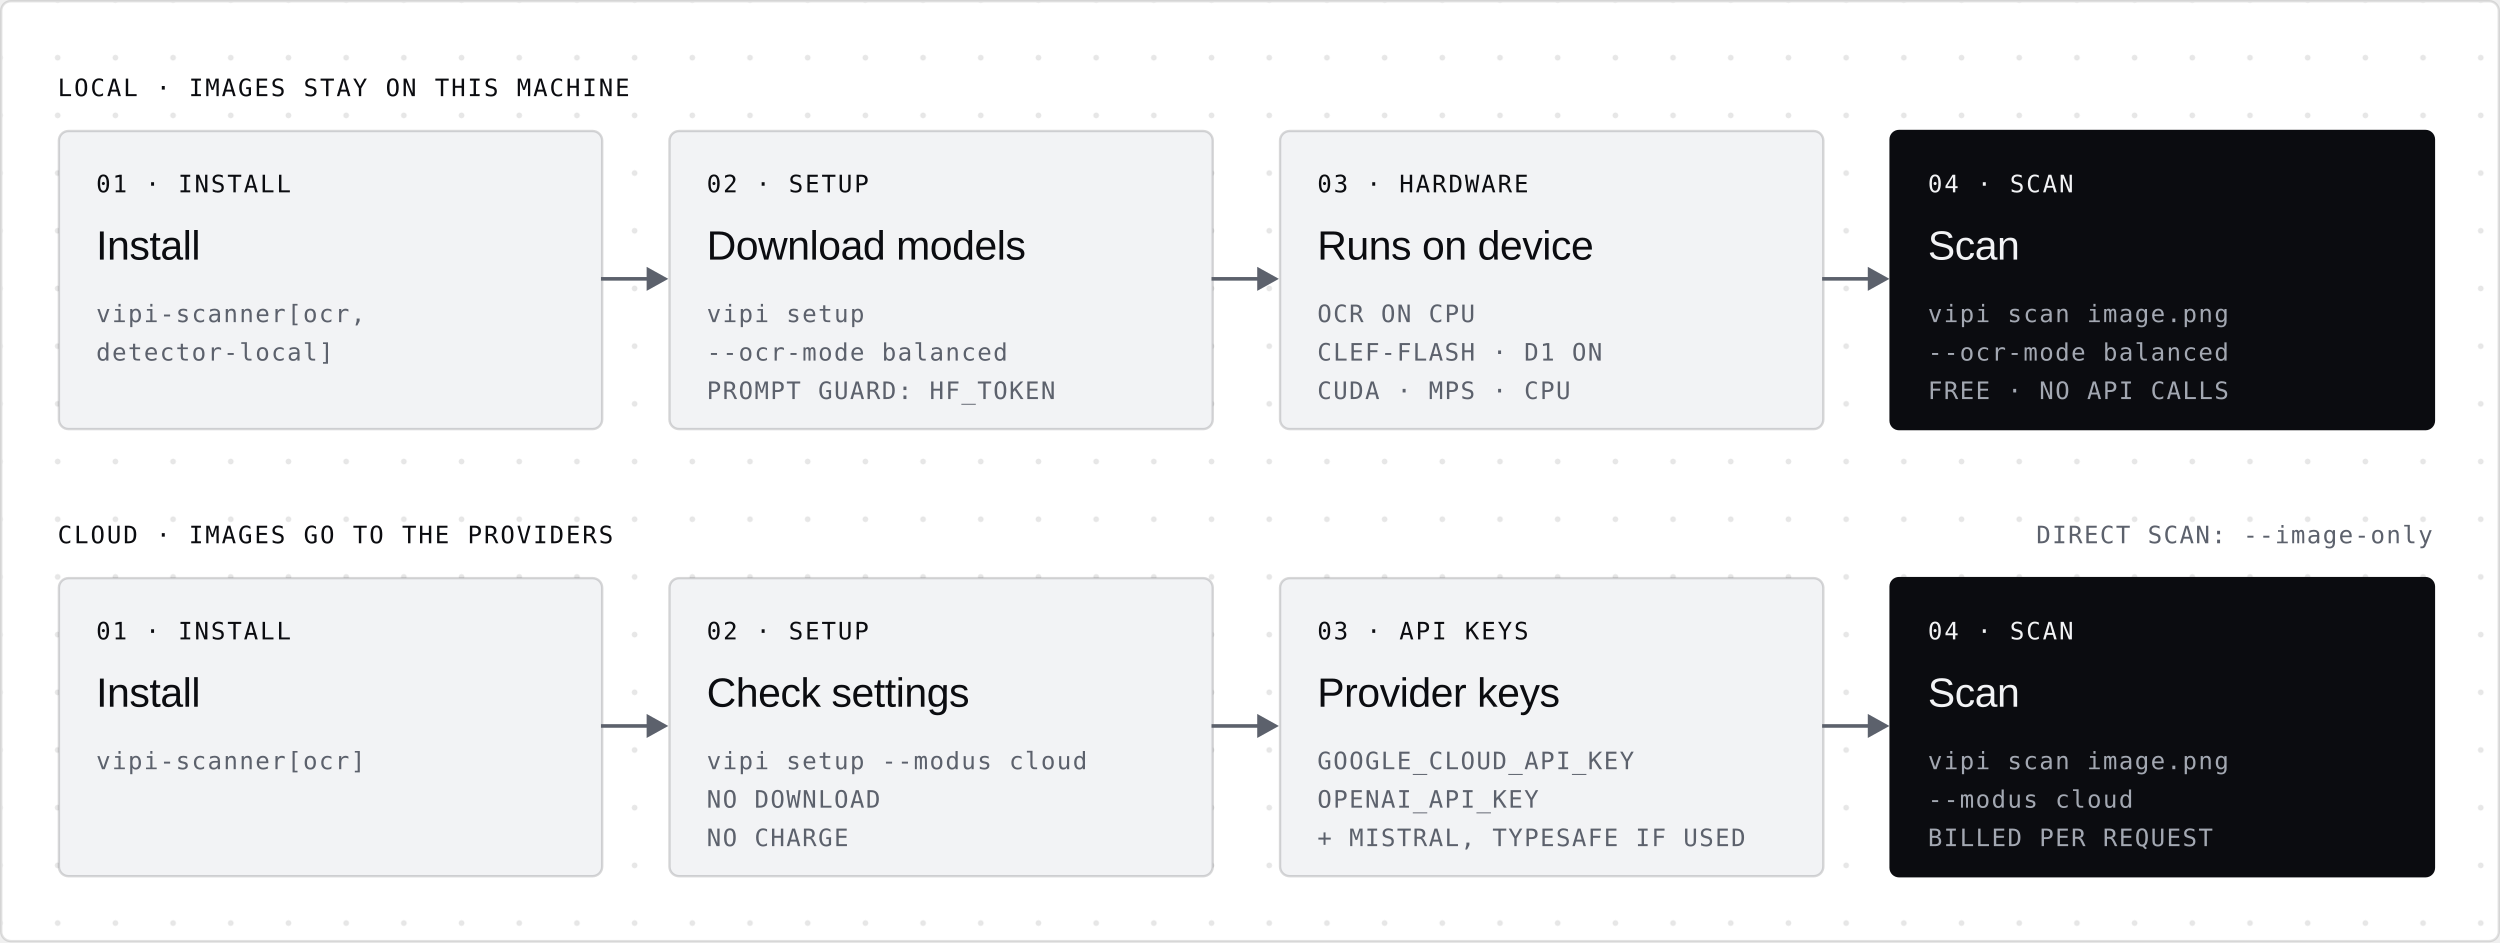
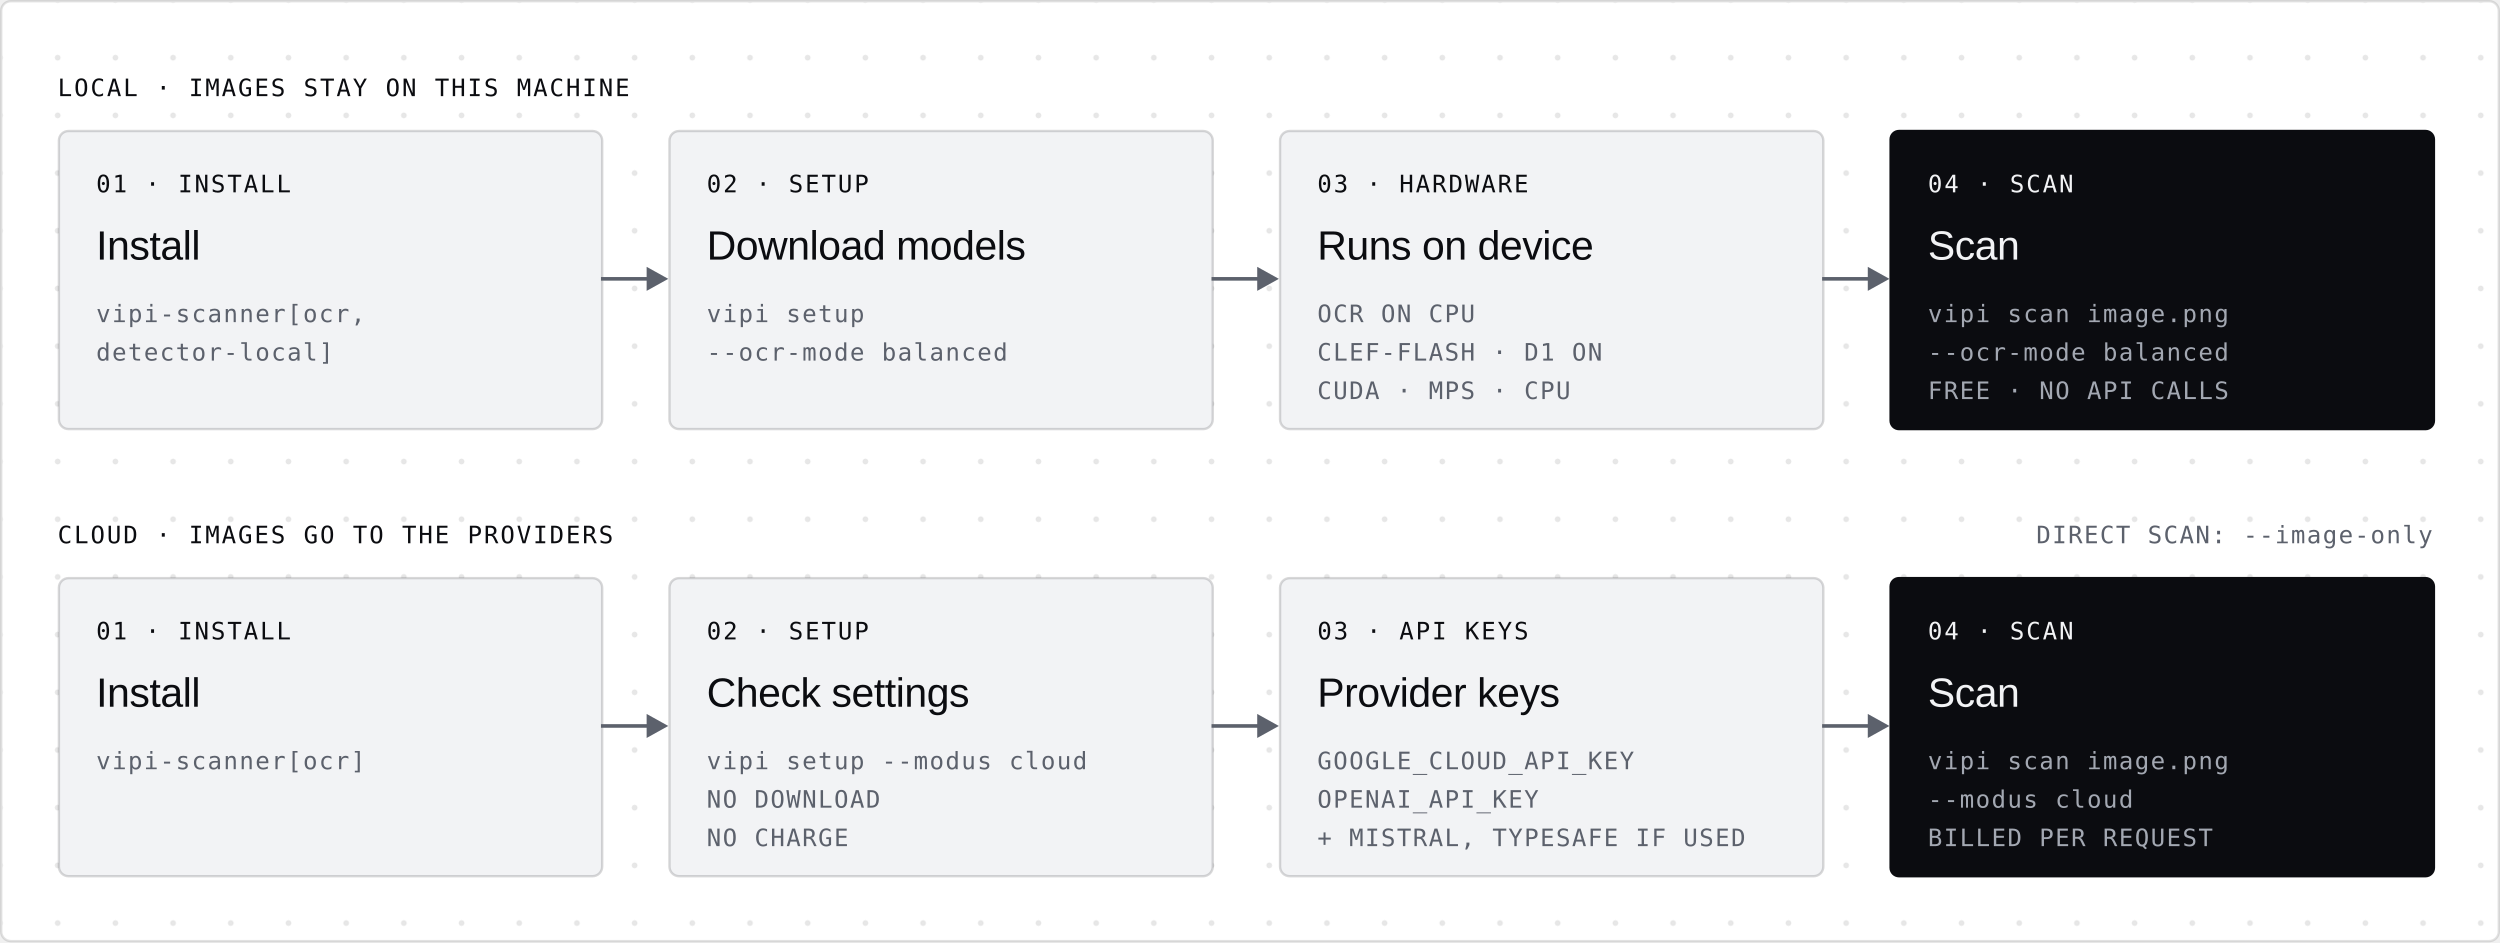
<svg xmlns="http://www.w3.org/2000/svg" viewBox="0 0 1040 392" role="img" aria-labelledby="title desc">
  <defs>
    <style>
      .bg { fill: #FFFFFF; stroke: rgba(11,12,16,.12); }
      .dot { fill: rgba(11,12,16,.10); }
      .card { fill: #F2F3F5; stroke: rgba(11,12,16,.16); }
      .group { fill: none; stroke: rgba(11,12,16,.28); stroke-dasharray: 5 4; }
      .ink { fill: #0B0C10; }
      .wire { fill: none; stroke: #5C616C; stroke-width: 1.5; }
      .dash { fill: none; stroke: #5C616C; stroke-width: 1.5; stroke-dasharray: 5 4; }
      .head { fill: #5C616C; }
      .title { fill: #0B0C10; font: 500 17px "Geist", "Helvetica Neue", Arial, sans-serif; letter-spacing: -0.01em; }
      .title-inv { fill: #F2F3F5; font: 500 17px "Geist", "Helvetica Neue", Arial, sans-serif; letter-spacing: -0.01em; }
      .mono { fill: #5C616C; font: 500 10px "Geist Mono", ui-monospace, Menlo, Consolas, monospace; letter-spacing: .06em; }
      .step { fill: #0B0C10; font: 500 10px "Geist Mono", ui-monospace, Menlo, Consolas, monospace; letter-spacing: .08em; }
      .mono-inv { fill: #A3A8B2; font: 500 10px "Geist Mono", ui-monospace, Menlo, Consolas, monospace; letter-spacing: .06em; }
      .step-inv { fill: #F2F3F5; font: 500 10px "Geist Mono", ui-monospace, Menlo, Consolas, monospace; letter-spacing: .08em; }
      .clean { fill: #30A46C; }
      .injection { fill: #E5484D; }
      .review { fill: #F5A524; }
      .steel { fill: #5C616C; }
      @media (prefers-color-scheme: dark) {
        .bg { fill: #121318; stroke: rgba(242,243,245,.12); }
        .dot { fill: rgba(242,243,245,.09); }
        .card { fill: #0B0C10; stroke: rgba(242,243,245,.16); }
        .group { stroke: rgba(242,243,245,.28); }
        .ink { fill: #F2F3F5; }
        .wire, .dash { stroke: #A3A8B2; }
        .head, .steel { fill: #A3A8B2; }
        .title, .step { fill: #F2F3F5; }
        .title-inv, .step-inv { fill: #0B0C10; }
        .mono { fill: #A3A8B2; }
        .mono-inv { fill: #5C616C; }
      }
    </style>
    <pattern id="raster" width="24" height="24" patternUnits="userSpaceOnUse" x="12" y="12">
      <circle class="dot" cx="12" cy="12" r="1.2" />
    </pattern>
  </defs>
  <rect class="bg" x="0.5" y="0.5" width="1039" height="391" rx="4" />
  <rect x="1" y="1" width="1038" height="390" rx="4" fill="url(#raster)" />
  <text class="step" x="24" y="40">LOCAL · IMAGES STAY ON THIS MACHINE</text>
  <rect class="card" x="24.5" y="54.5" width="226" height="124" rx="4" />
  <text class="step" x="40" y="80">01 · INSTALL</text>
  <text class="title" x="40" y="108">Install</text>
  <text class="mono" x="40" y="134">vipi-scanner[ocr,</text>
  <text class="mono" x="40" y="150">  detector-local]</text>
  <rect class="card" x="278.5" y="54.5" width="226" height="124" rx="4" />
  <text class="step" x="294" y="80">02 · SETUP</text>
  <text class="title" x="294" y="108">Download models</text>
  <text class="mono" x="294" y="134">vipi setup</text>
  <text class="mono" x="294" y="150">--ocr-mode balanced</text>
-   <text class="mono" x="294" y="166">PROMPT GUARD: HF_TOKEN</text>
  <path class="wire" d="M250 116H270" />
  <path class="head" d="M278 116l-9-5v10z" />
  <rect class="card" x="532.5" y="54.5" width="226" height="124" rx="4" />
  <text class="step" x="548" y="80">03 · HARDWARE</text>
  <text class="title" x="548" y="108">Runs on device</text>
  <text class="mono" x="548" y="134">OCR ON CPU</text>
  <text class="mono" x="548" y="150">CLEF-FLASH · D1 ON</text>
  <text class="mono" x="548" y="166">CUDA · MPS · CPU</text>
  <path class="wire" d="M504 116H524" />
  <path class="head" d="M532 116l-9-5v10z" />
  <rect class="ink" x="786" y="54" width="227" height="125" rx="4" />
  <text class="step-inv" x="802" y="80">04 · SCAN</text>
  <text class="title-inv" x="802" y="108">Scan</text>
  <text class="mono-inv" x="802" y="134">vipi scan image.png</text>
  <text class="mono-inv" x="802" y="150">--ocr-mode balanced</text>
  <text class="mono-inv" x="802" y="166">FREE · NO API CALLS</text>
  <path class="wire" d="M758 116H778" />
  <path class="head" d="M786 116l-9-5v10z" />
  <text class="step" x="24" y="226">CLOUD · IMAGES GO TO THE PROVIDERS</text>
  <rect class="card" x="24.5" y="240.5" width="226" height="124" rx="4" />
  <text class="step" x="40" y="266">01 · INSTALL</text>
  <text class="title" x="40" y="294">Install</text>
  <text class="mono" x="40" y="320">vipi-scanner[ocr]</text>
  <rect class="card" x="278.5" y="240.5" width="226" height="124" rx="4" />
  <text class="step" x="294" y="266">02 · SETUP</text>
  <text class="title" x="294" y="294">Check settings</text>
  <text class="mono" x="294" y="320">vipi setup --modus cloud</text>
  <text class="mono" x="294" y="336">NO DOWNLOAD</text>
  <text class="mono" x="294" y="352">NO CHARGE</text>
  <path class="wire" d="M250 302H270" />
  <path class="head" d="M278 302l-9-5v10z" />
  <rect class="card" x="532.5" y="240.5" width="226" height="124" rx="4" />
  <text class="step" x="548" y="266">03 · API KEYS</text>
  <text class="title" x="548" y="294">Provider keys</text>
  <text class="mono" x="548" y="320">GOOGLE_CLOUD_API_KEY</text>
  <text class="mono" x="548" y="336">OPENAI_API_KEY</text>
  <text class="mono" x="548" y="352">+ MISTRAL, TYPESAFE IF USED</text>
  <path class="wire" d="M504 302H524" />
  <path class="head" d="M532 302l-9-5v10z" />
  <rect class="ink" x="786" y="240" width="227" height="125" rx="4" />
  <text class="step-inv" x="802" y="266">04 · SCAN</text>
  <text class="title-inv" x="802" y="294">Scan</text>
  <text class="mono-inv" x="802" y="320">vipi scan image.png</text>
  <text class="mono-inv" x="802" y="336">--modus cloud</text>
  <text class="mono-inv" x="802" y="352">BILLED PER REQUEST</text>
  <path class="wire" d="M758 302H778" />
  <path class="head" d="M786 302l-9-5v10z" />
  <text class="mono" x="1012" y="226" text-anchor="end">DIRECT SCAN: --image-only</text>
</svg>
